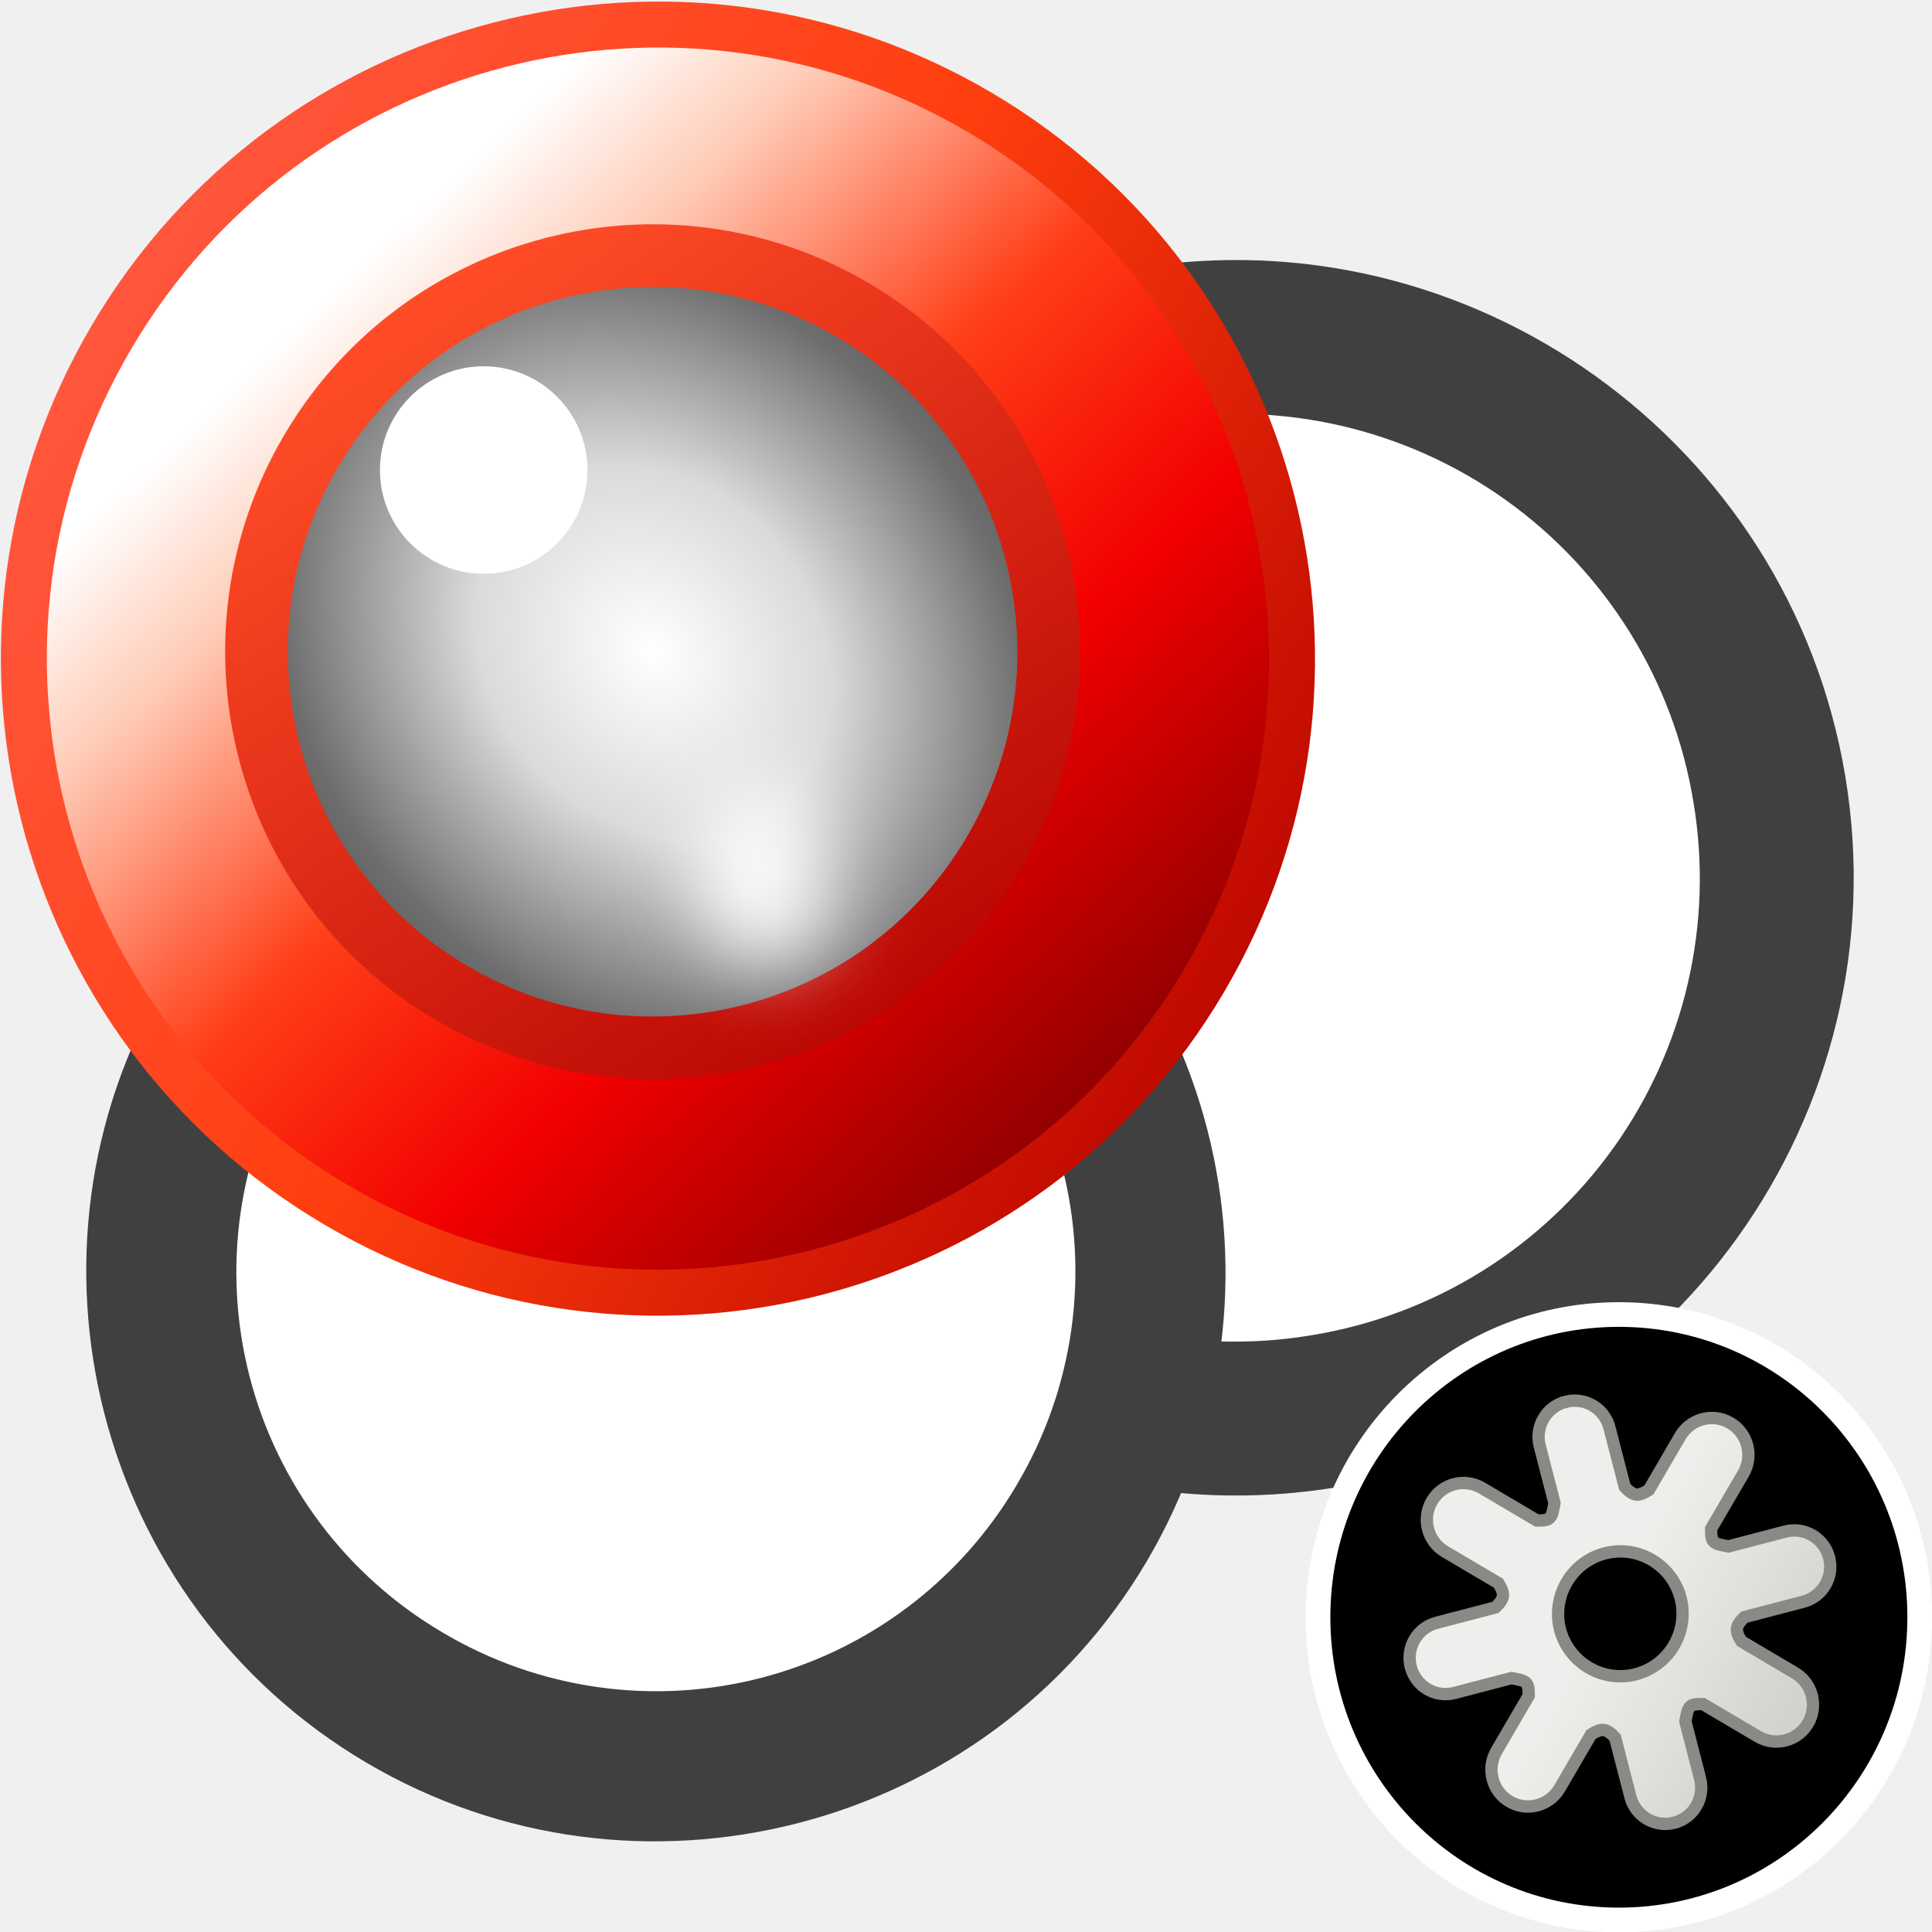
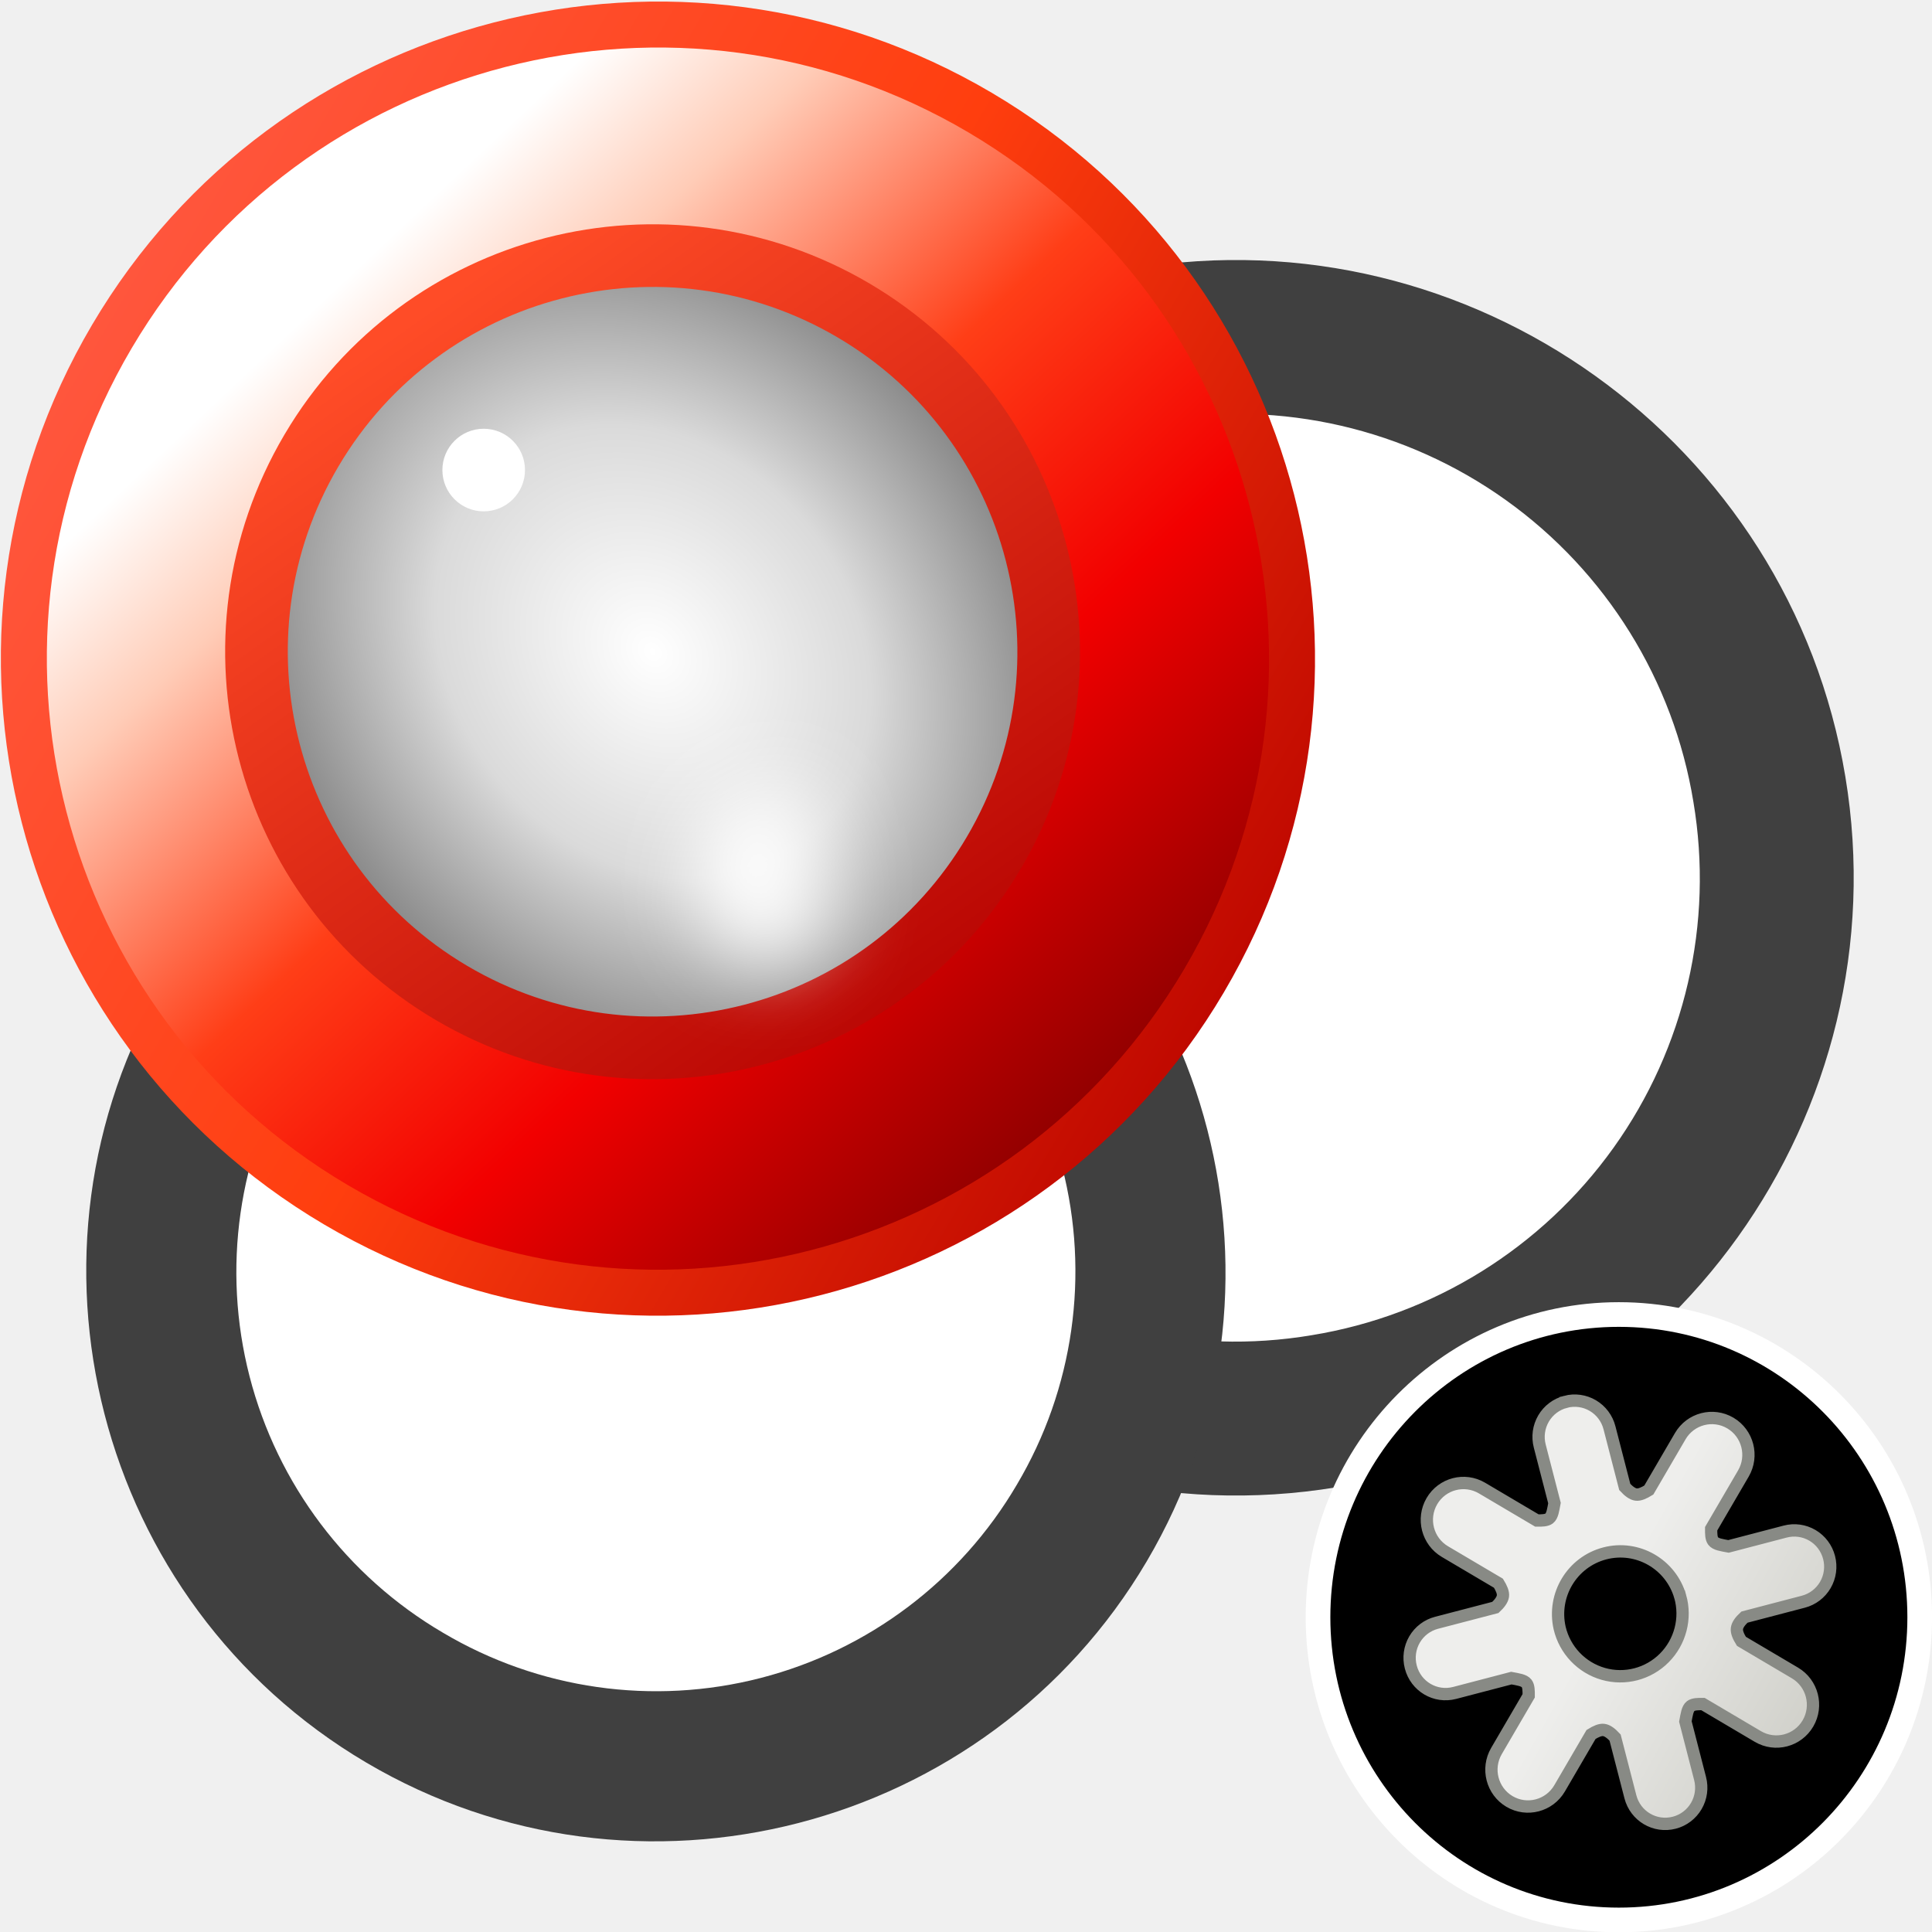
<svg xmlns="http://www.w3.org/2000/svg" xmlns:xlink="http://www.w3.org/1999/xlink" width="64mm" height="64mm" viewBox="0 0 64 64">
  <defs>
    <linearGradient xlink:href="#a" id="f" x1="-20.459" y1="-18.821" x2="-60.891" y2="-30.538" gradientUnits="userSpaceOnUse" />
    <linearGradient id="a">
      <stop offset=".113" stop-color="#fff" />
      <stop offset=".244" stop-color="#ffccb7" />
      <stop offset=".48" stop-color="#ff3e17" />
      <stop offset=".705" stop-color="#f20000" />
      <stop offset="1" stop-color="#8d0000" />
    </linearGradient>
    <linearGradient xlink:href="#b" id="g" x1="-62.22" y1="-25.308" x2="-18.692" y2="-25.308" gradientUnits="userSpaceOnUse" />
    <linearGradient id="b">
      <stop offset=".001" stop-color="#c00900" />
      <stop offset=".503" stop-color="#ff3e0e" />
      <stop offset="1" stop-color="#ff563d" />
    </linearGradient>
    <linearGradient id="c">
      <stop offset="0" stop-color="#fff" />
-       <stop offset=".384" stop-color="#dadada" />
-       <stop offset=".804" stop-color="#6e6e6e" />
-       <stop offset="1" stop-color="#555" />
+       <stop offset=".468" stop-color="#dadada" />
+       <stop offset="1" stop-color="#6e6e6e" />
    </linearGradient>
    <linearGradient xlink:href="#d" id="i" x1="-28.175" y1="-18.696" x2="-56.278" y2="-31.224" gradientUnits="userSpaceOnUse" />
    <linearGradient id="d">
      <stop offset="0" stop-color="#ff4c27" />
      <stop offset="1" stop-color="#b30000" />
    </linearGradient>
    <linearGradient xlink:href="#e" id="k" x1="7.598" y1="7.681" x2="12.404" y2="12.336" gradientUnits="userSpaceOnUse" gradientTransform="matrix(1.12453 -.29235 .29238 1.1244 47.126 26.974)" />
    <linearGradient id="e">
      <stop offset="0" stop-color="#eeeeec" />
      <stop offset="1" stop-color="#d2d2cc" />
    </linearGradient>
    <radialGradient xlink:href="#c" id="h" cx="-40.187" cy="-25.201" fx="-40.187" fy="-25.201" r="14.157" gradientUnits="userSpaceOnUse" gradientTransform="rotate(200.522 -44.48 -25.978)scale(1.21365 1)" />
    <filter id="j" x="-.663" y="-.535" width="2.325" height="2.069" color-interpolation-filters="sRGB">
      <feGaussianBlur stdDeviation="0.707 0.726" />
    </filter>
  </defs>
  <path d="M58.612 26.146A17.913 17.913 0 0 1 43.87 46.748 17.913 17.913 0 0 1 23.27 32.006 17.913 17.913 0 0 1 38.01 11.404a17.913 17.913 0 0 1 20.602 14.742" fill="#fff" />
  <path d="M37.593 8.889c-11.12 1.843-18.684 12.414-16.84 23.534 1.843 11.12 12.414 18.686 23.534 16.842C55.407 47.422 62.973 36.85 61.13 25.73c-1.843-11.12-12.416-18.684-23.536-16.84m.834 5.033a15.32 15.32 0 0 1 17.668 12.641A15.32 15.32 0 0 1 43.453 44.23 15.32 15.32 0 0 1 25.786 31.59a15.32 15.32 0 0 1 12.641-17.667" fill="#404040" />
  <path d="M7.618 33.802a16.38 16.38 0 0 1 22.434-5.784 16.38 16.38 0 0 1 5.784 22.434 16.38 16.38 0 0 1-22.434 5.784 16.38 16.38 0 0 1-5.784-22.434" fill="#fff" />
  <path d="M12.132 58.387c8.955 5.284 20.572 2.288 25.856-6.667 5.283-8.954 2.287-20.57-6.668-25.854s-20.57-2.289-25.853 6.666-2.29 20.571 6.665 25.855m2.539-4.303A13.846 13.846 0 0 1 9.77 35.071a13.844 13.844 0 0 1 19.011-4.902 13.846 13.846 0 0 1 4.904 19.012 13.847 13.847 0 0 1-19.014 4.903" fill="#404040" />
  <g transform="translate(-.187 -20.537)">
    <circle cx="-40.456" cy="-25.308" r="21.002" transform="rotate(-149.458)" fill="url(#f)" stroke="url(#g)" stroke-width="1.523" stroke-linecap="round" stroke-linejoin="round" />
    <circle cx="-40.187" cy="-25.201" r="13.12" transform="rotate(-149.458)" fill="url(#h)" stroke="url(#i)" stroke-width="2.075" stroke-linecap="round" stroke-linejoin="round" />
    <path style="mix-blend-mode:normal" transform="translate(-26.424 -3.209)scale(1.79036)" d="M30.32 29.412a1.28 1.63 0 0 1-1.159 1.623 1.28 1.63 0 0 1-1.38-1.314 1.28 1.63 0 0 1 .898-1.872 1.28 1.63 0 0 1 1.549.958l-1.189.605z" fill="#fff" filter="url(#j)" />
  </g>
-   <circle cx="16.023" cy="15.571" r="3.437" fill="#fff" />
+   <circle cx="16.023" cy="15.571" r="1.368" fill="#fff" />
  <ellipse ry="10.028" rx="9.966" cy="53.573" cx="53.627" style="marker:none" color="#000" overflow="visible" stroke="#fff" stroke-width=".817" enable-background="accumulate" />
  <g color="#000">
    <path style="marker:none" d="M60.644 33.586a2.176 2.176 0 1 1-4.21 1.095 2.176 2.176 0 0 1 4.21-1.095zM56.64 26.83a1.255 1.255 0 0 0-.9 1.533l.514 1.978c-.045.235-.07.448-.186.536-.092.07-.254.073-.428.07l-1.918-1.125a1.28 1.28 0 0 0-1.75.455 1.28 1.28 0 0 0 .455 1.75l1.87 1.097c.104.168.173.321.156.447s-.117.259-.263.393l-2.054.534a1.255 1.255 0 0 0-.901 1.534c.175.675.86 1.076 1.534.901l1.978-.514c.235.044.448.07.536.185.07.093.072.254.07.429l-1.126 1.917a1.28 1.28 0 0 0 .455 1.75 1.28 1.28 0 0 0 1.75-.455l1.098-1.87c.168-.104.321-.173.447-.156s.259.117.393.263l.535 2.054c.175.675.86 1.076 1.534.9a1.255 1.255 0 0 0 .9-1.533l-.514-1.978c.044-.235.07-.447.186-.536.092-.07.254-.072.428-.07l1.917 1.126a1.28 1.28 0 0 0 1.75-.455 1.28 1.28 0 0 0-.455-1.75l-1.869-1.098c-.104-.167-.174-.32-.157-.446.017-.127.118-.26.264-.394l2.054-.534a1.255 1.255 0 0 0 .9-1.534 1.255 1.255 0 0 0-1.533-.9l-1.978.514c-.235-.044-.448-.07-.536-.186-.07-.092-.073-.254-.07-.428l1.125-1.917a1.28 1.28 0 0 0-.455-1.75 1.28 1.28 0 0 0-1.75.455l-1.098 1.87c-.167.103-.32.173-.446.156-.127-.017-.26-.118-.394-.263l-.534-2.055a1.255 1.255 0 0 0-1.534-.9z" overflow="visible" fill="none" stroke="#000" stroke-width=".859" enable-background="accumulate" transform="matrix(.94861 0 0 .9545 -1.711 21.304)" />
    <path d="M60.479 33.088a2.176 2.176 0 1 1-4.211 1.095 2.176 2.176 0 0 1 4.21-1.095zm-4.005-6.756a1.255 1.255 0 0 0-.901 1.534l.514 1.978c-.044.234-.07.447-.185.535-.093.07-.254.073-.429.071l-1.917-1.126a1.28 1.28 0 0 0-1.75.455 1.28 1.28 0 0 0 .455 1.75l1.87 1.098c.103.167.173.32.156.446s-.118.26-.263.394L51.969 34a1.255 1.255 0 0 0-.9 1.533c.175.675.859 1.077 1.533.901l1.979-.514c.234.044.447.07.535.186.07.092.073.253.071.428l-1.126 1.917a1.28 1.28 0 0 0 .455 1.75 1.28 1.28 0 0 0 1.75-.455l1.098-1.87c.167-.103.32-.173.447-.156.126.017.258.118.393.263l.534 2.054c.175.675.86 1.076 1.534.901a1.255 1.255 0 0 0 .9-1.534l-.513-1.978c.044-.234.07-.447.185-.535.093-.07.254-.073.429-.071l1.917 1.126a1.28 1.28 0 0 0 1.75-.455 1.28 1.28 0 0 0-.455-1.75l-1.87-1.098c-.104-.167-.173-.32-.156-.446.017-.127.117-.26.263-.394l2.054-.534a1.255 1.255 0 0 0 .901-1.534 1.255 1.255 0 0 0-1.534-.9l-1.978.514c-.235-.044-.447-.07-.536-.186-.07-.092-.072-.253-.07-.428l1.126-1.917a1.28 1.28 0 0 0-.455-1.75 1.28 1.28 0 0 0-1.75.455l-1.098 1.87c-.168.103-.321.173-.447.156s-.259-.118-.393-.263l-.534-2.054a1.255 1.255 0 0 0-1.534-.901z" style="marker:none" overflow="visible" fill="url(#k)" fill-rule="evenodd" stroke="#888a85" stroke-width=".429" enable-background="accumulate" transform="matrix(.94861 0 0 .9545 -1.711 21.304)" />
  </g>
</svg>
